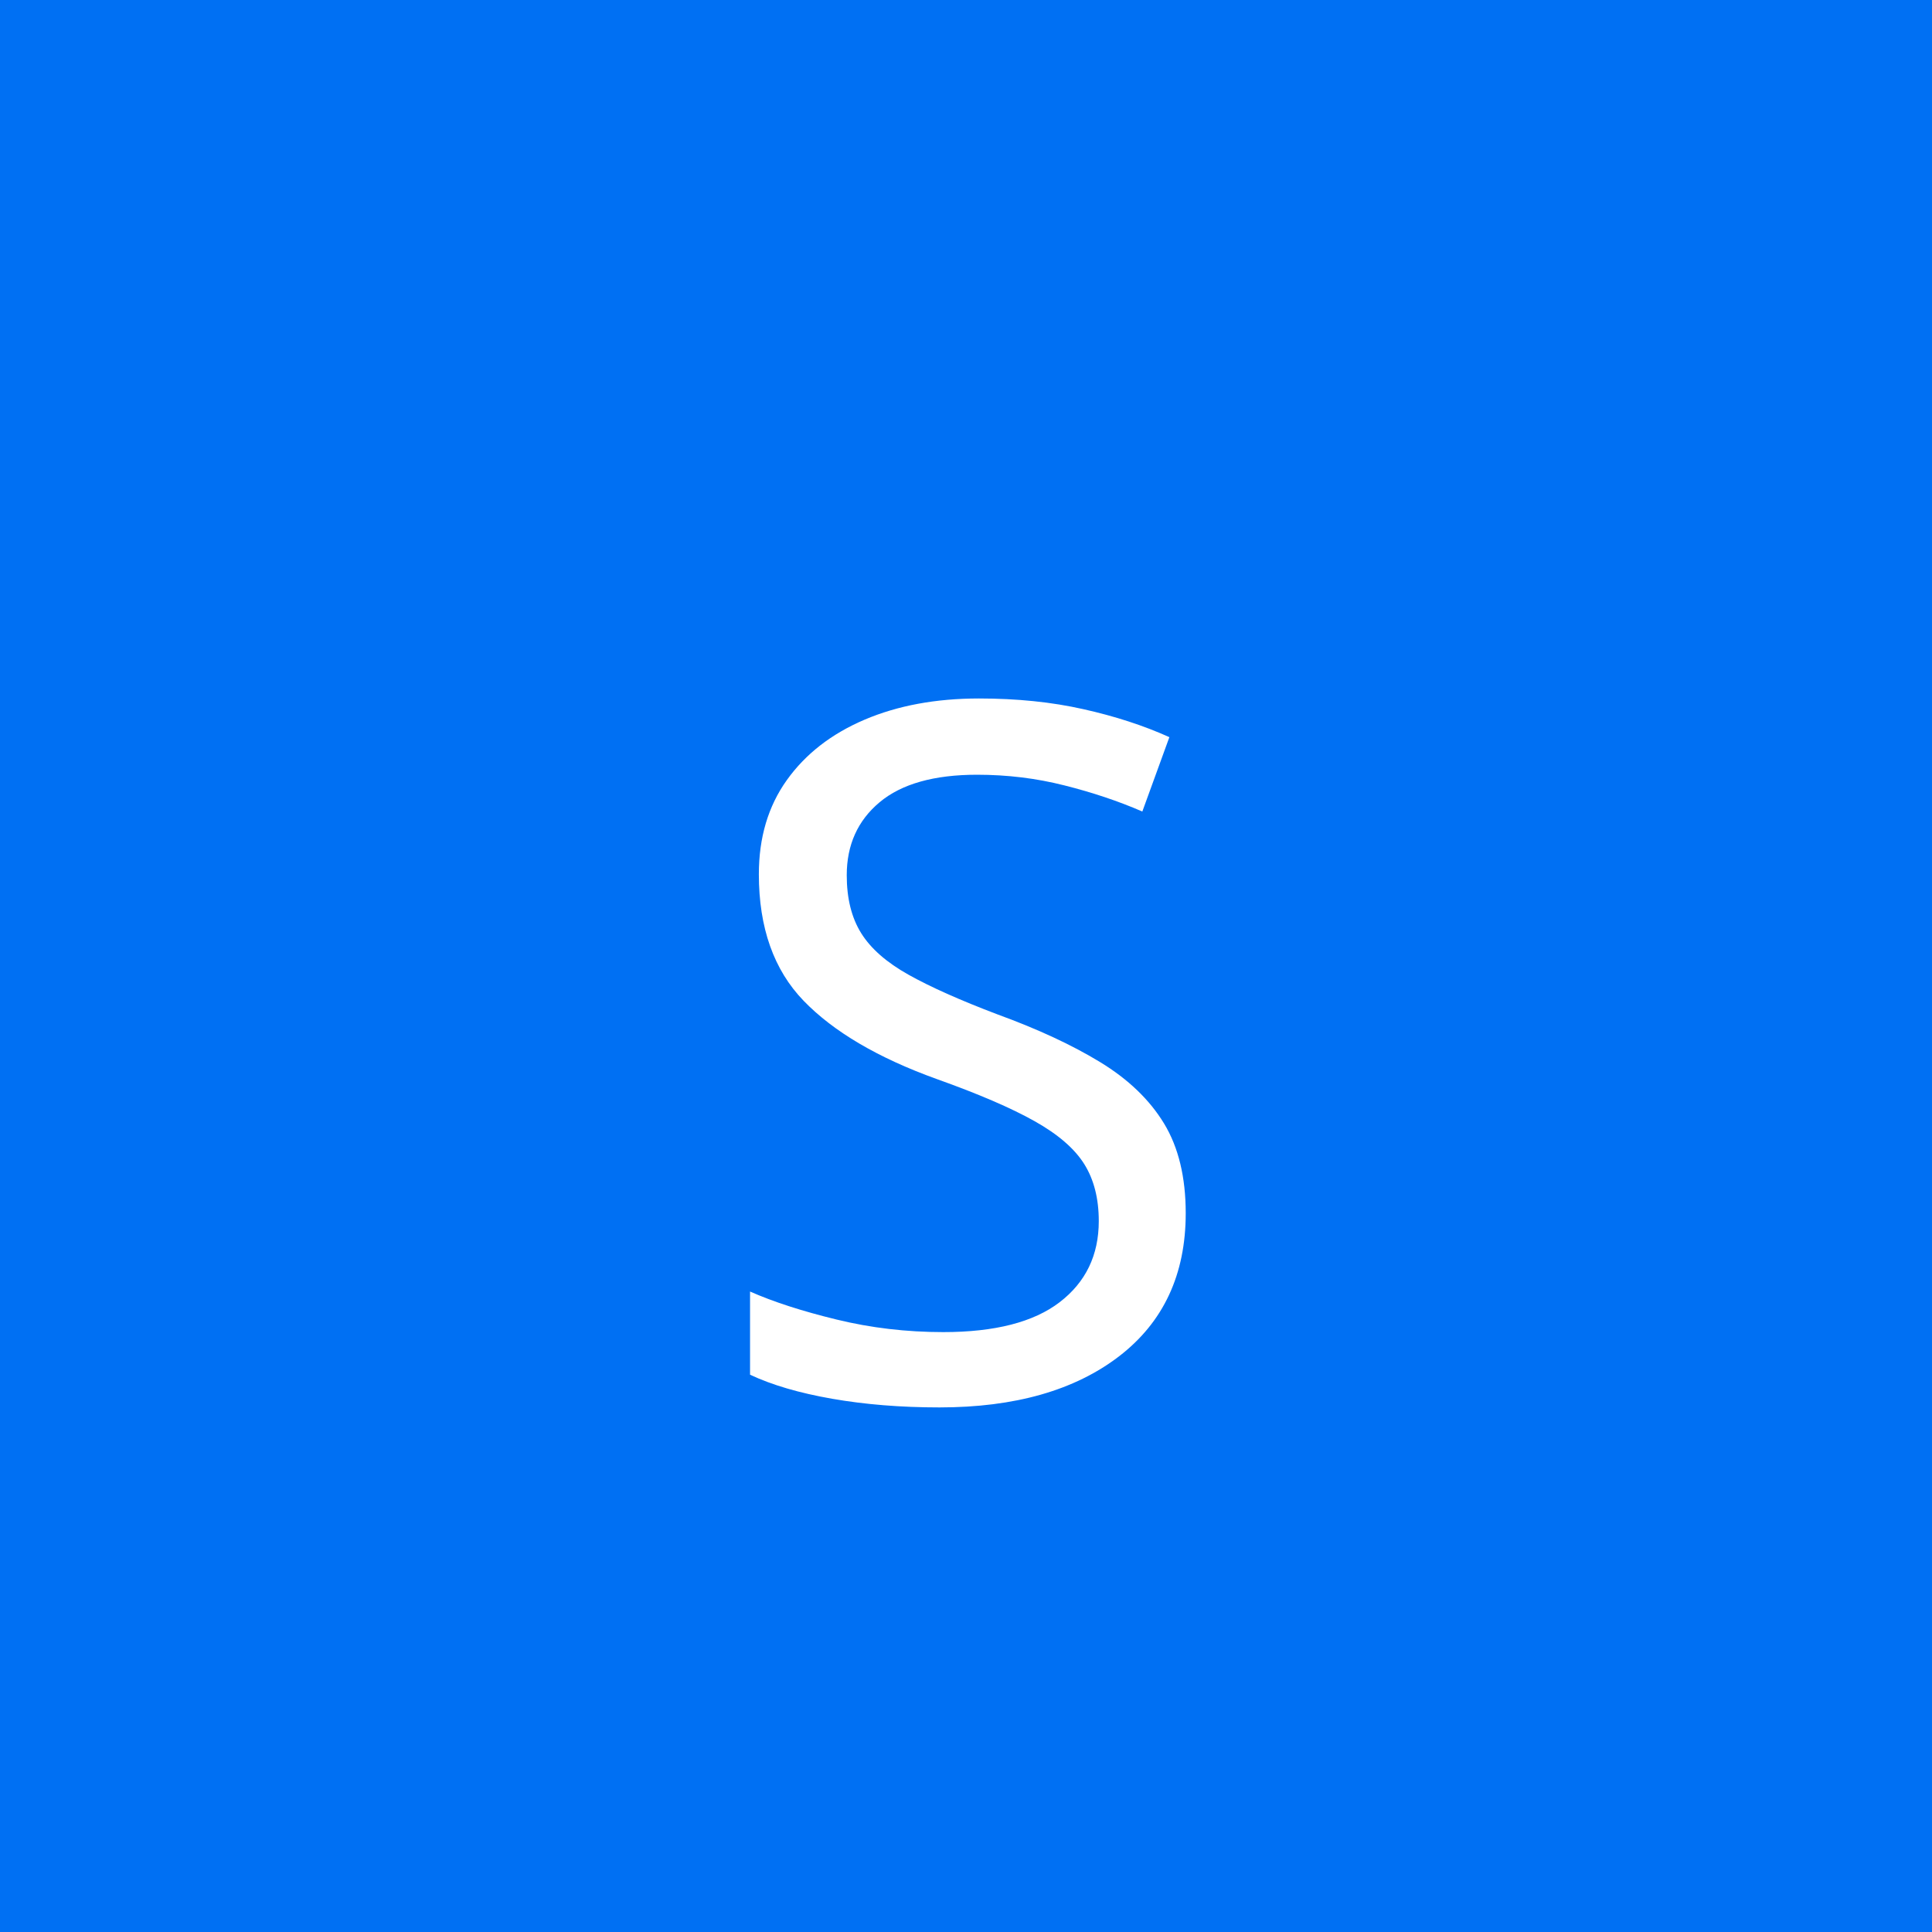
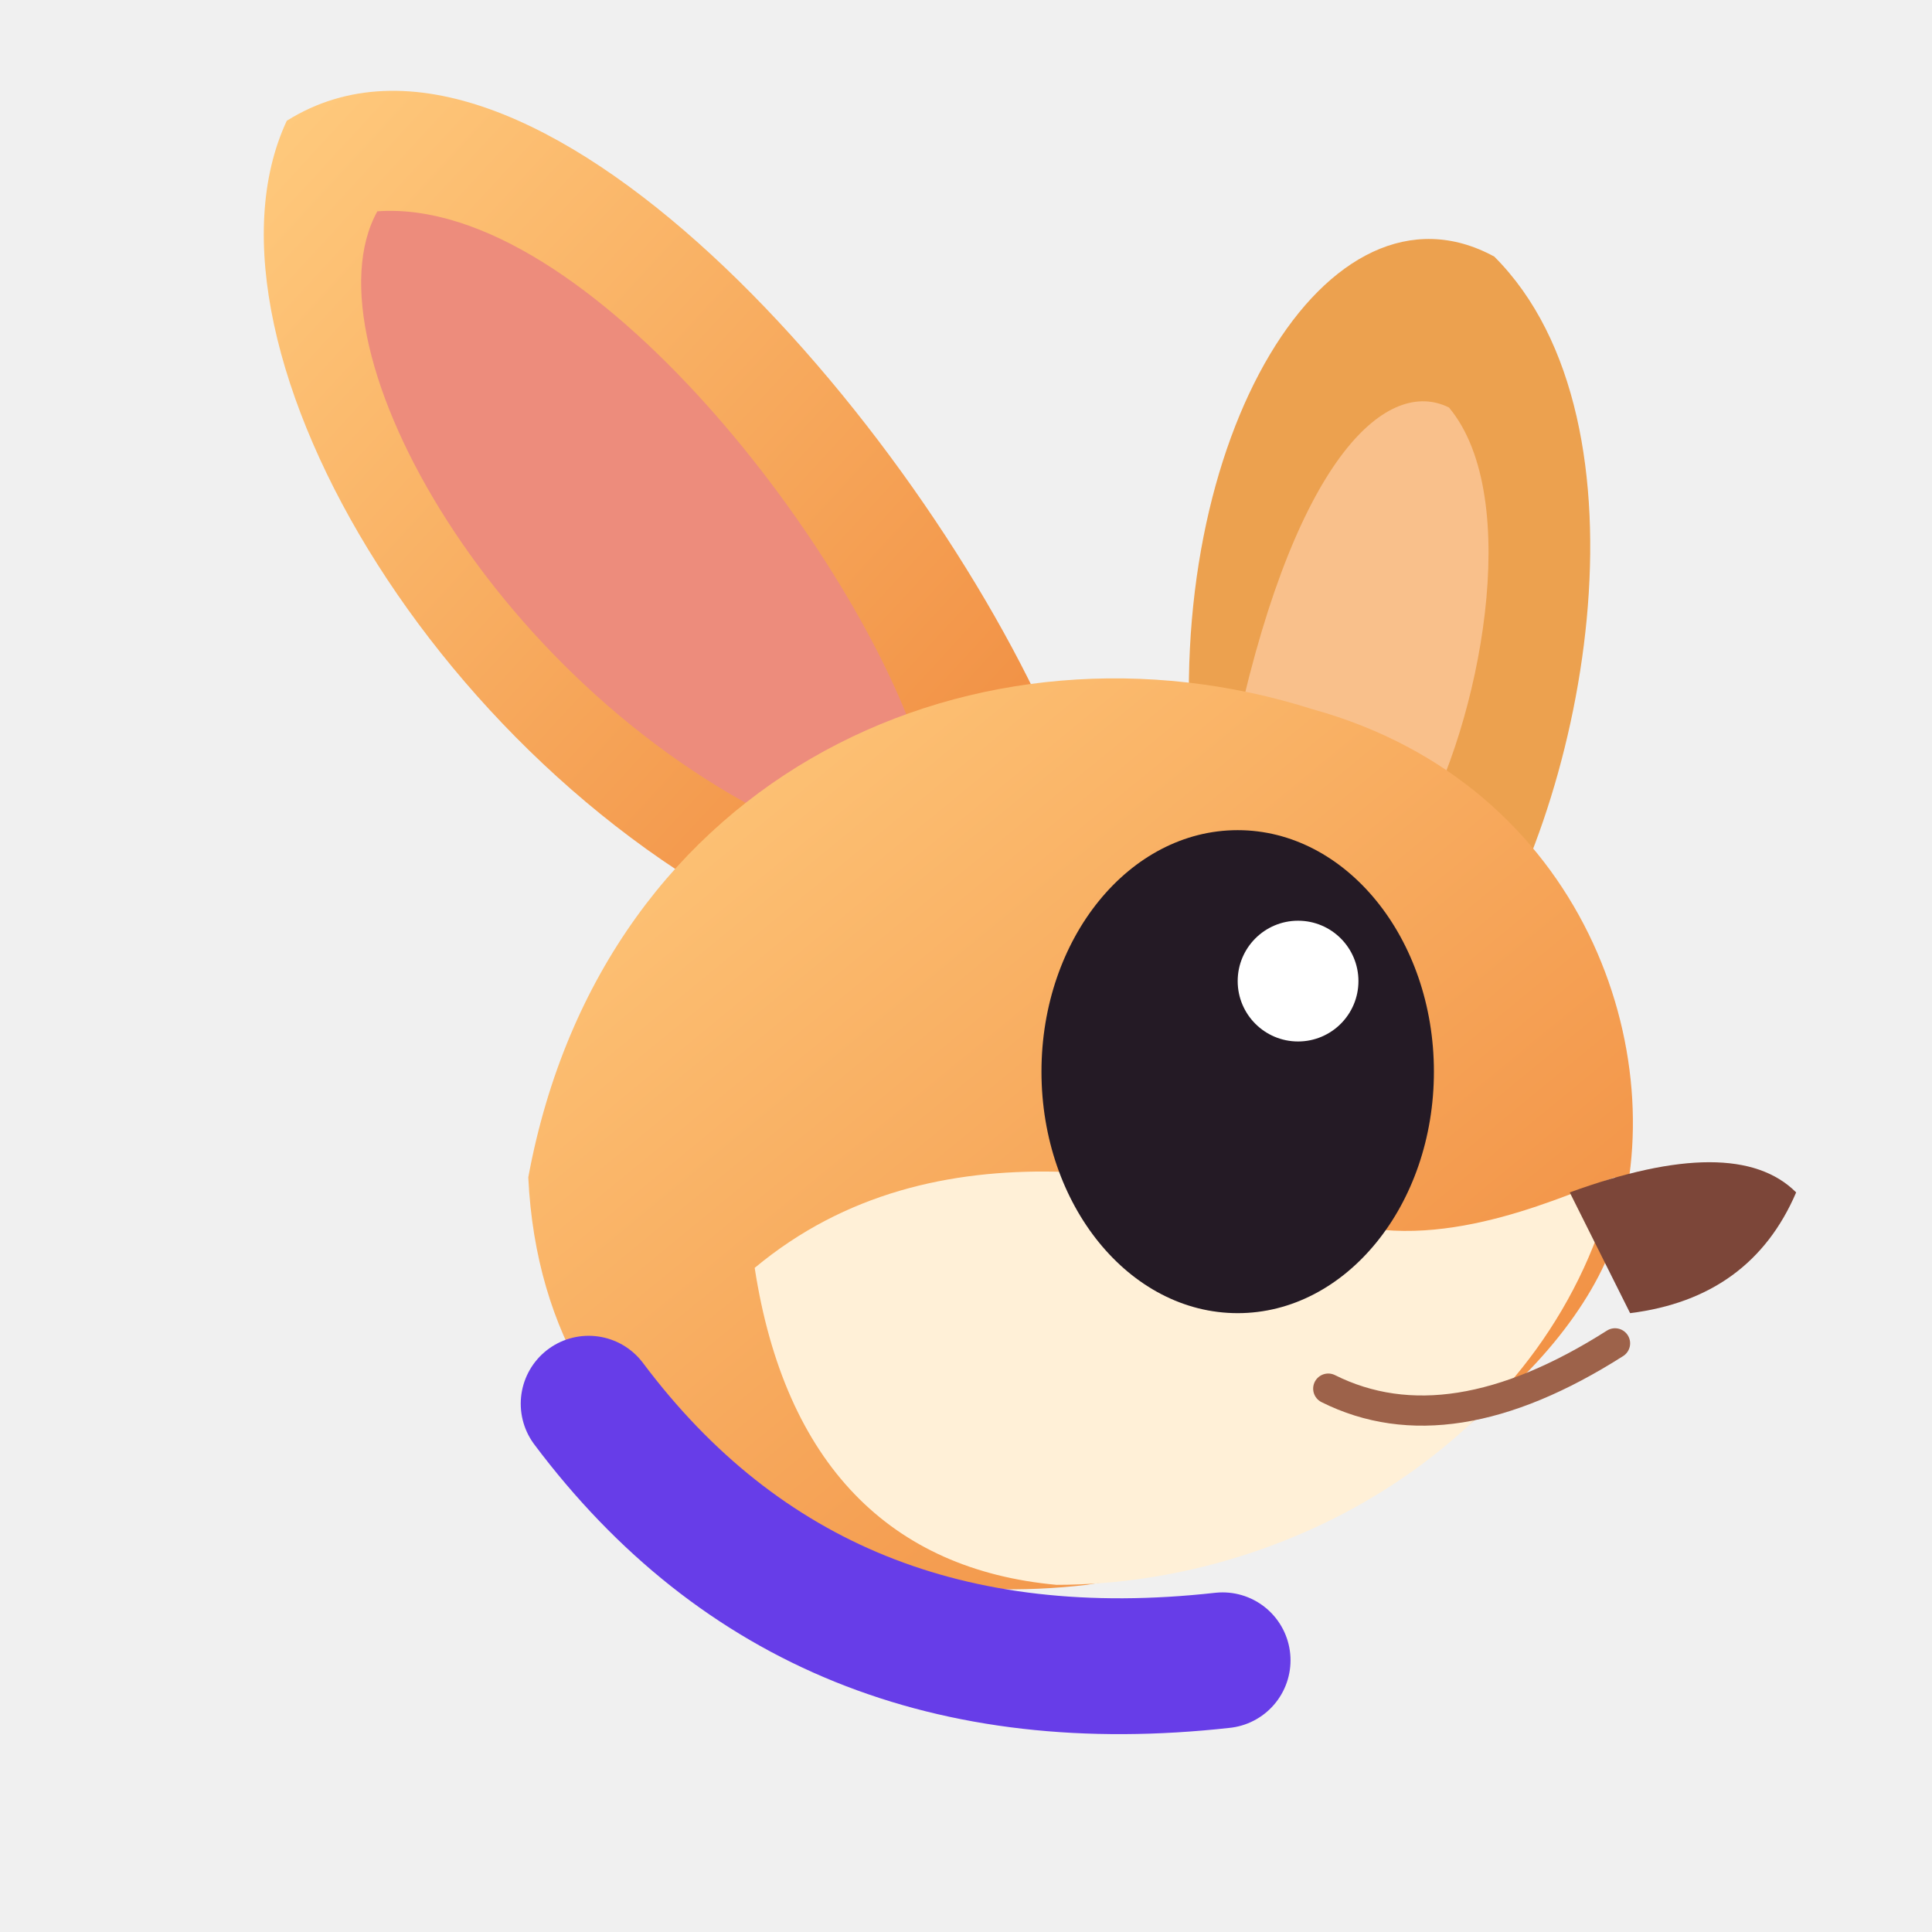
- <svg xmlns="http://www.w3.org/2000/svg" viewBox="0 0 192 192" role="img" aria-label="SaaS Template logo">
-   <rect width="192" height="192" fill="#0070f3" />
-   <text x="50%" y="55%" font-size="96" font-family="sans-serif" fill="#fff" text-anchor="middle" dominant-baseline="middle">S</text>
+ <svg xmlns="http://www.w3.org/2000/svg" viewBox="0 0 128 128">
+   <defs>
+     <linearGradient id="fur" x1="0" y1="0" x2="1" y2="1">
+       <stop stop-color="#FFCB7E" />
+       <stop offset="1" stop-color="#EF873B" />
+     </linearGradient>
+   </defs>
+   <path d="M55 63C30 53 12 23 19 8 35 -2 61 28 70 49Z" fill="url(#fur)" />
+   <path d="M53 55C33 46 20 23 25 14 39 13 57 37 61 50Z" fill="#ED8C7C" />
+   <path d="M79 51C77 29 88 11 99 17 110 28 105 54 97 65Z" fill="#ECA14F" />
+   <path d="M82 48C86 30 92 25 96 27 101 33 98 48 94 55Z" fill="#F9C08B" />
+   <path d="M35 78C40 51 65 40 87 47 105 52 111 70 107 82 104 91 91 102 72 105 55 107 36 99 35 78Z" fill="url(#fur)" />
+   <path d="M50 84C62 74 78 78 89 81 96 83 104 79 107 78 103 95 86 105 70 105 59 104 52 97 50 84Z" fill="#FFF0D7" />
+   <ellipse cx="82" cy="71" rx="13" ry="16" fill="#241A25" />
+   <circle cx="86" cy="65" r="4" fill="white" />
+   <path d="M104 79Q115 75 119 79Q116 86 108 87Z" fill="#7C4639" />
+   <path d="M107 89Q96 96 88 92" fill="none" stroke="#9D624A" stroke-width="2" stroke-linecap="round" />
+   <path d="M39 93Q54 113 81 110" fill="none" stroke="#673DE8" stroke-width="9" stroke-linecap="round" />
</svg>
